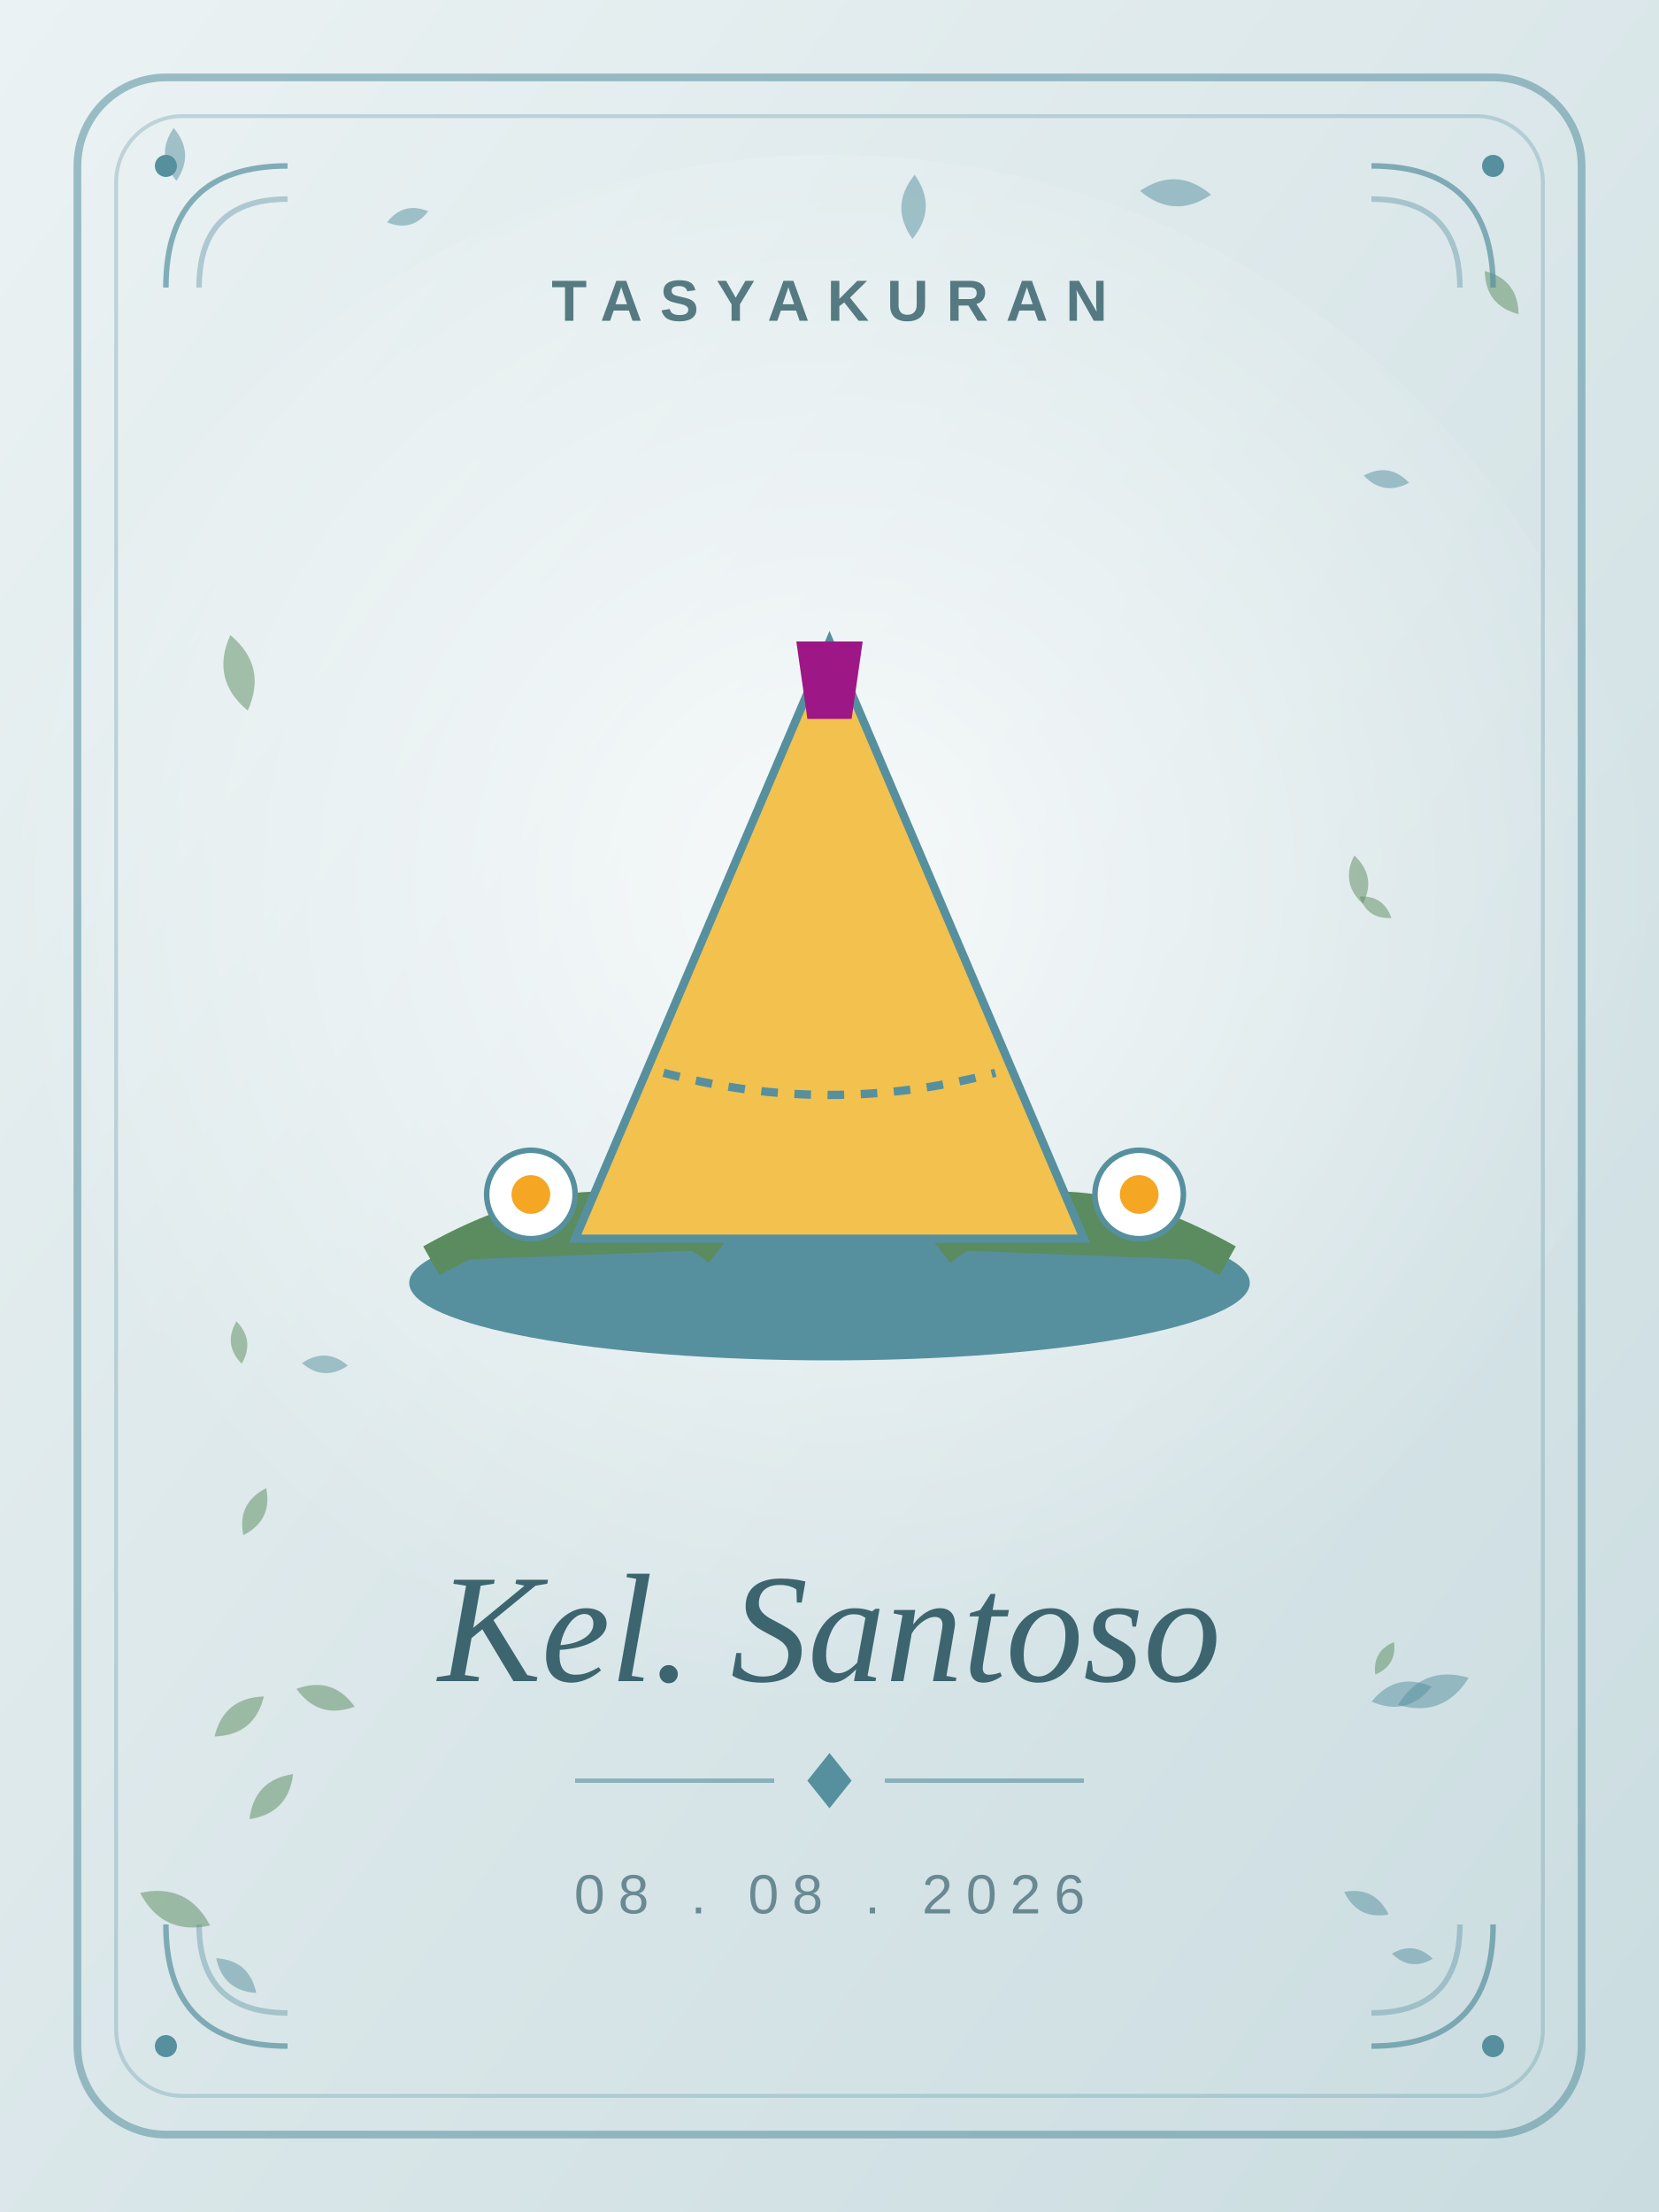
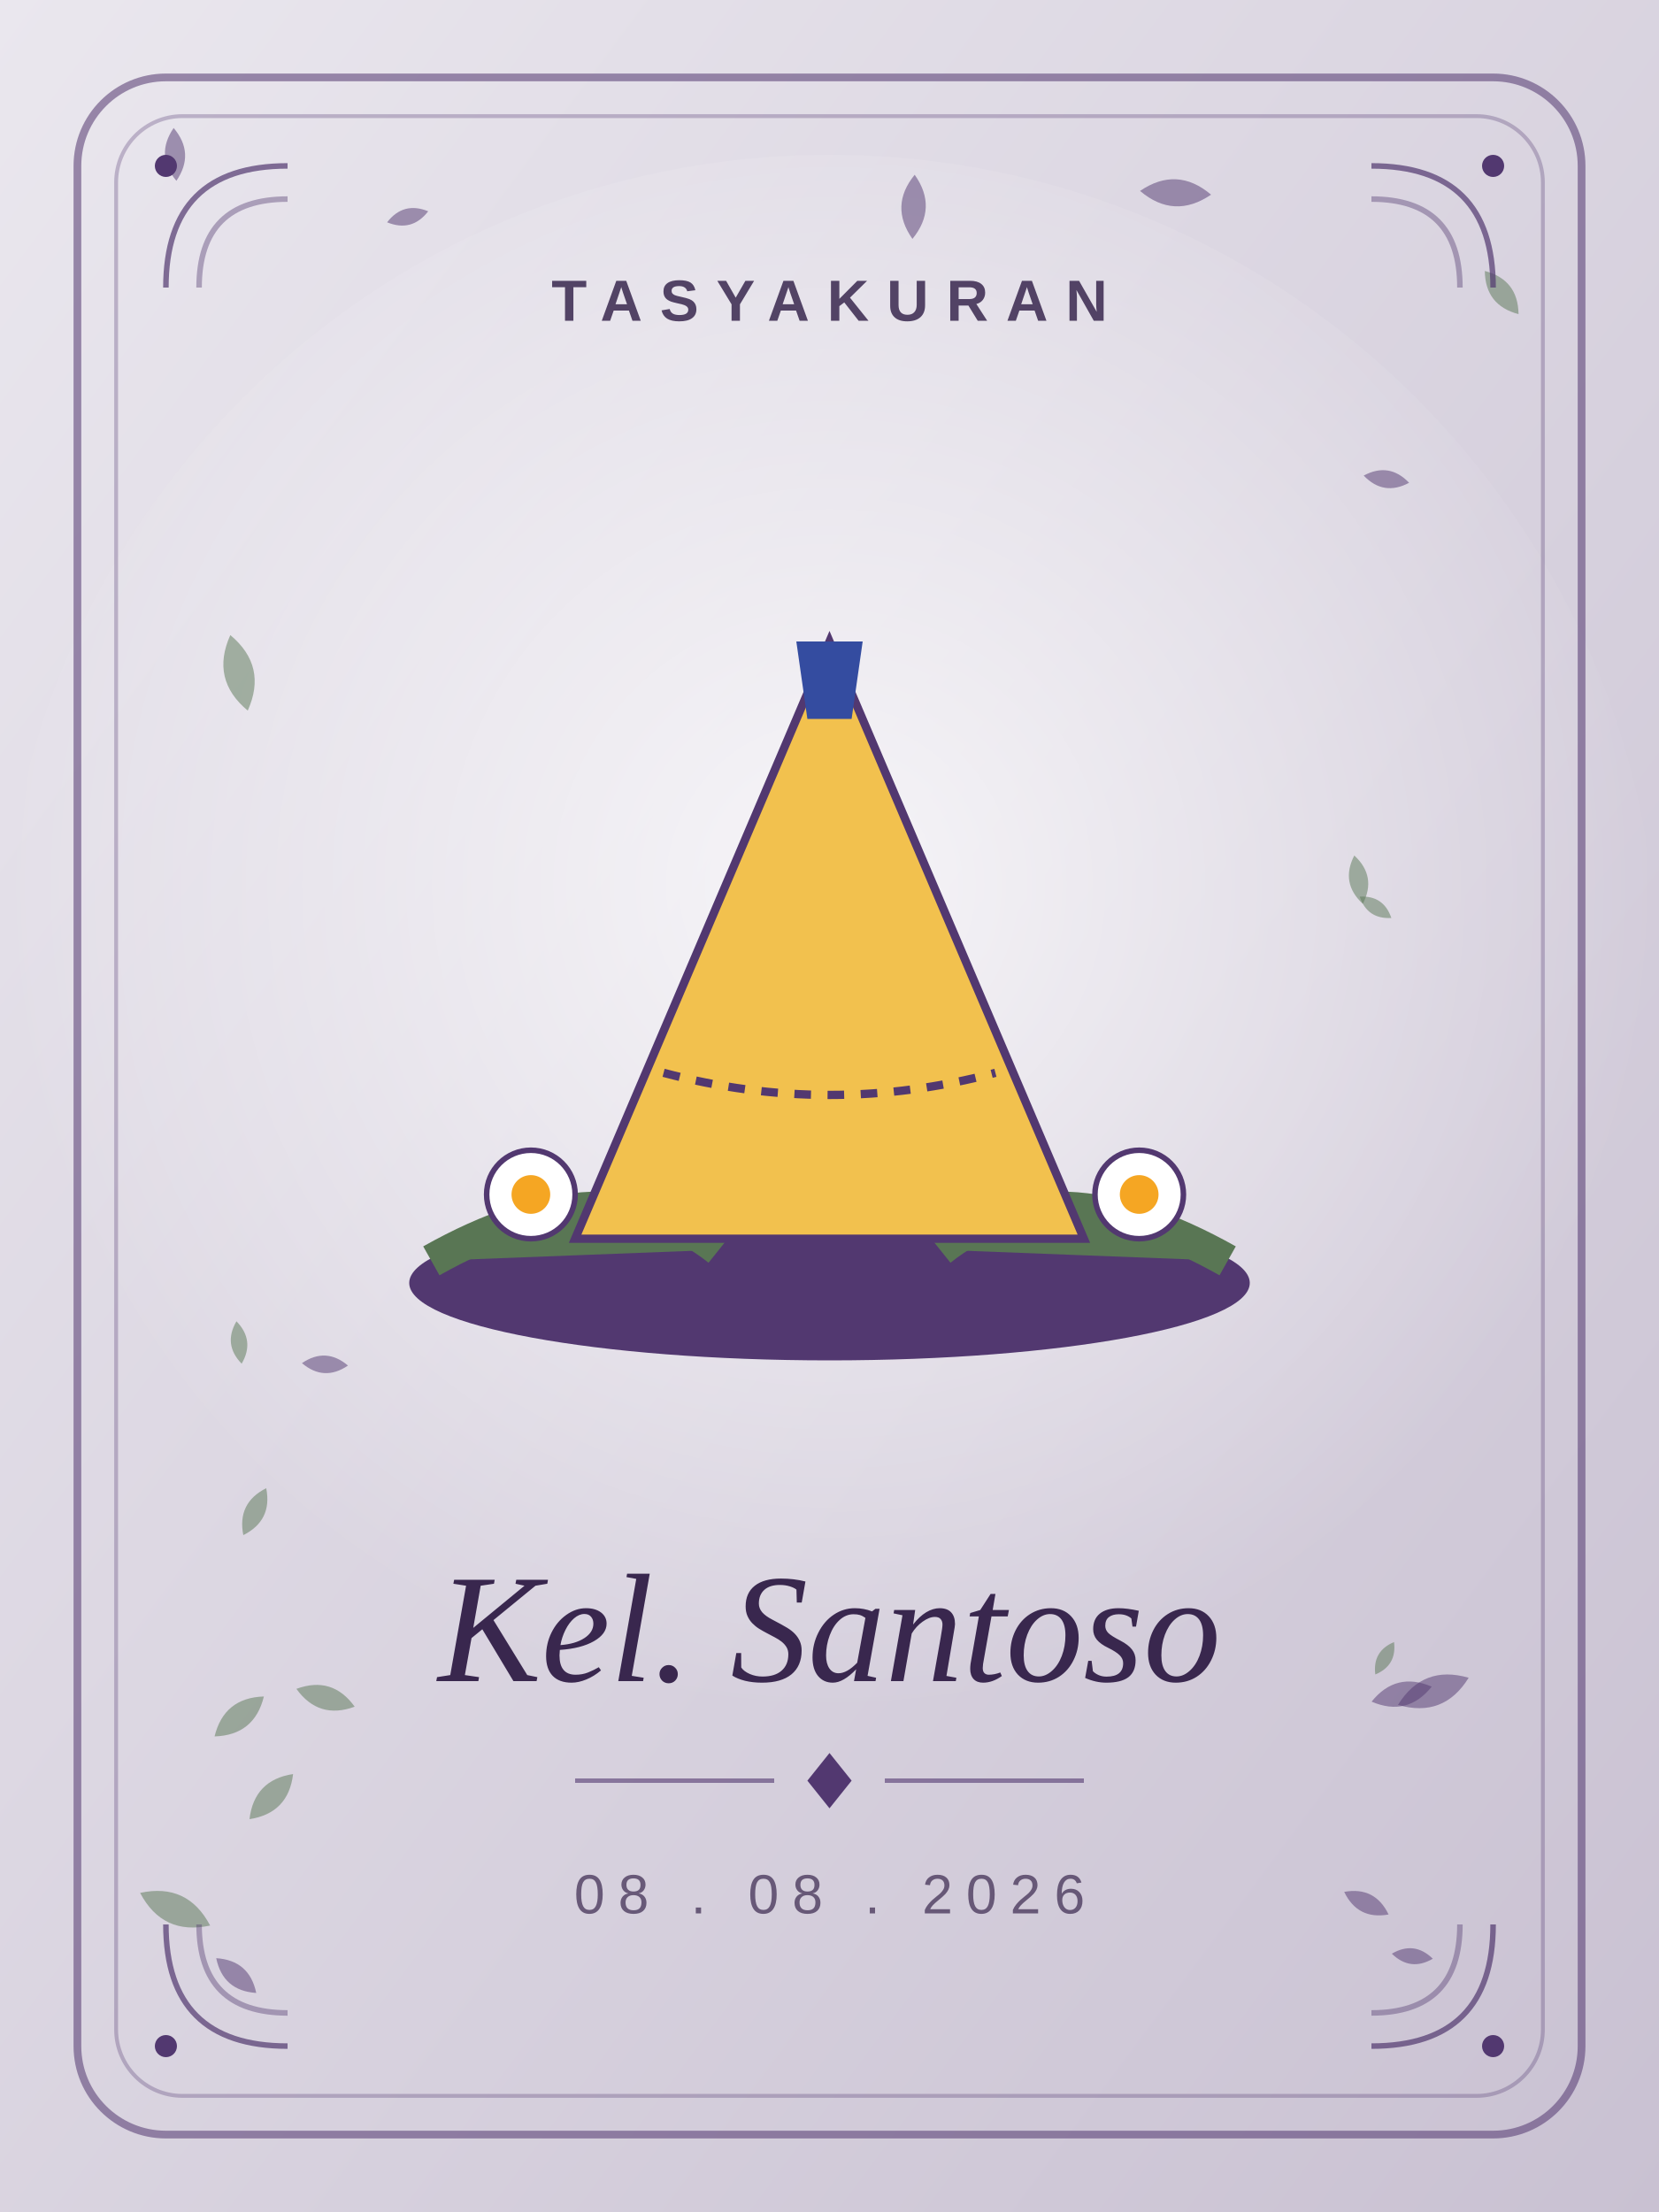
<svg xmlns="http://www.w3.org/2000/svg" viewBox="0 0 300 400" width="600" height="800">
  <defs>
    <linearGradient id="bg" x1="0" y1="0" x2="1" y2="1">
-       <stop offset="0" stop-color="#ebf2f3" />
-       <stop offset="1" stop-color="#cadce0" />
+       <stop offset="0" stop-color="#eae7ee" />
+       <stop offset="1" stop-color="#c9c1d2" />
    </linearGradient>
    <radialGradient id="glow" cx="0.5" cy="0.44" r="0.5">
      <stop offset="0" stop-color="#ffffff" stop-opacity="0.75" />
      <stop offset="1" stop-color="#ffffff" stop-opacity="0" />
    </radialGradient>
  </defs>
  <rect width="300" height="400" fill="url(#bg)" />
  <circle cx="150" cy="178" r="150" fill="url(#glow)" />
  <g>
-     <path d="M0 0 Q3.638 -4.787 0 -9.574 Q-3.638 -4.787 0 0 Z" fill="#56909e" fill-opacity="0.5" transform="translate(31.9 32.7) rotate(357)" />
-     <path d="M0 0 Q5.326 -7.007 0 -14.015 Q-5.326 -7.007 0 0 Z" fill="#5a8c5f" fill-opacity="0.5" transform="translate(44.8 128.5) rotate(347)" />
-     <path d="M0 0 Q3.168 -4.168 0 -8.336 Q-3.168 -4.168 0 0 Z" fill="#56909e" fill-opacity="0.5" transform="translate(54.6 246.5) rotate(93)" />
-     <path d="M0 0 Q3.765 -4.953 0 -9.907 Q-3.765 -4.953 0 0 Z" fill="#5a8c5f" fill-opacity="0.5" transform="translate(268.5 49) rotate(142)" />
-     <path d="M0 0 Q4.41 -5.802 0 -11.604 Q-4.41 -5.802 0 0 Z" fill="#56909e" fill-opacity="0.5" transform="translate(165 43.2) rotate(2)" />
-     <path d="M0 0 Q4.312 -5.673 0 -11.346 Q-4.312 -5.673 0 0 Z" fill="#5a8c5f" fill-opacity="0.5" transform="translate(53 320.8) rotate(224)" />
-     <path d="M0 0 Q5.203 -6.846 0 -13.692 Q-5.203 -6.846 0 0 Z" fill="#56909e" fill-opacity="0.5" transform="translate(252.8 308.3) rotate(69)" />
-     <path d="M0 0 Q3.374 -4.44 0 -8.879 Q-3.374 -4.44 0 0 Z" fill="#5a8c5f" fill-opacity="0.5" transform="translate(244.9 154.7) rotate(170)" />
-     <path d="M0 0 Q3.643 -4.794 0 -9.587 Q-3.643 -4.794 0 0 Z" fill="#56909e" fill-opacity="0.5" transform="translate(39.1 354.1) rotate(131)" />
-     <path d="M0 0 Q4.187 -5.51 0 -11.02 Q-4.187 -5.51 0 0 Z" fill="#5a8c5f" fill-opacity="0.5" transform="translate(53.6 305.4) rotate(107)" />
-     <path d="M0 0 Q4.258 -5.602 0 -11.204 Q-4.258 -5.602 0 0 Z" fill="#56909e" fill-opacity="0.5" transform="translate(258.9 305) rotate(256)" />
-     <path d="M0 0 Q2.623 -3.451 0 -6.903 Q-2.623 -3.451 0 0 Z" fill="#5a8c5f" fill-opacity="0.5" transform="translate(251.6 166) rotate(304)" />
-     <path d="M0 0 Q4.888 -6.431 0 -12.862 Q-4.888 -6.431 0 0 Z" fill="#56909e" fill-opacity="0.5" transform="translate(219 35.2) rotate(273)" />
-     <path d="M0 0 Q2.572 -3.385 0 -6.77 Q-2.572 -3.385 0 0 Z" fill="#5a8c5f" fill-opacity="0.5" transform="translate(248.7 302.8) rotate(30)" />
-     <path d="M0 0 Q3.424 -4.505 0 -9.01 Q-3.424 -4.505 0 0 Z" fill="#56909e" fill-opacity="0.5" transform="translate(251.1 346.2) rotate(297)" />
-     <path d="M0 0 Q2.936 -3.863 0 -7.726 Q-2.936 -3.863 0 0 Z" fill="#5a8c5f" fill-opacity="0.5" transform="translate(43.7 246.6) rotate(353)" />
-     <path d="M0 0 Q3.159 -4.157 0 -8.313 Q-3.159 -4.157 0 0 Z" fill="#56909e" fill-opacity="0.5" transform="translate(246.6 86) rotate(99)" />
-     <path d="M0 0 Q4.361 -5.738 0 -11.477 Q-4.361 -5.738 0 0 Z" fill="#5a8c5f" fill-opacity="0.5" transform="translate(38.8 314) rotate(51)" />
-     <path d="M0 0 Q2.924 -3.848 0 -7.696 Q-2.924 -3.848 0 0 Z" fill="#56909e" fill-opacity="0.5" transform="translate(70 40.2) rotate(75)" />
-     <path d="M0 0 Q3.589 -4.722 0 -9.444 Q-3.589 -4.722 0 0 Z" fill="#5a8c5f" fill-opacity="0.5" transform="translate(44 277.6) rotate(26)" />
-     <path d="M0 0 Q2.837 -3.733 0 -7.467 Q-2.837 -3.733 0 0 Z" fill="#56909e" fill-opacity="0.5" transform="translate(259.1 354.2) rotate(277)" />
-     <path d="M0 0 Q5.309 -6.986 0 -13.972 Q-5.309 -6.986 0 0 Z" fill="#5a8c5f" fill-opacity="0.5" transform="translate(38 348.2) rotate(295)" />
+     <path d="M0 0 Q3.638 -4.787 0 -9.574 Q-3.638 -4.787 0 0 Z" fill="#523870" fill-opacity="0.5" transform="translate(31.9 32.7) rotate(357)" />
+     <path d="M0 0 Q5.326 -7.007 0 -14.015 Q-5.326 -7.007 0 0 Z" fill="#597654" fill-opacity="0.5" transform="translate(44.8 128.5) rotate(347)" />
+     <path d="M0 0 Q3.168 -4.168 0 -8.336 Q-3.168 -4.168 0 0 Z" fill="#523870" fill-opacity="0.5" transform="translate(54.6 246.5) rotate(93)" />
+     <path d="M0 0 Q3.765 -4.953 0 -9.907 Q-3.765 -4.953 0 0 Z" fill="#597654" fill-opacity="0.5" transform="translate(268.5 49) rotate(142)" />
+     <path d="M0 0 Q4.41 -5.802 0 -11.604 Q-4.41 -5.802 0 0 Z" fill="#523870" fill-opacity="0.5" transform="translate(165 43.2) rotate(2)" />
+     <path d="M0 0 Q4.312 -5.673 0 -11.346 Q-4.312 -5.673 0 0 Z" fill="#597654" fill-opacity="0.5" transform="translate(53 320.8) rotate(224)" />
+     <path d="M0 0 Q5.203 -6.846 0 -13.692 Q-5.203 -6.846 0 0 Z" fill="#523870" fill-opacity="0.5" transform="translate(252.8 308.3) rotate(69)" />
+     <path d="M0 0 Q3.374 -4.44 0 -8.879 Q-3.374 -4.44 0 0 Z" fill="#597654" fill-opacity="0.5" transform="translate(244.9 154.7) rotate(170)" />
+     <path d="M0 0 Q3.643 -4.794 0 -9.587 Q-3.643 -4.794 0 0 Z" fill="#523870" fill-opacity="0.5" transform="translate(39.1 354.1) rotate(131)" />
+     <path d="M0 0 Q4.187 -5.51 0 -11.02 Q-4.187 -5.51 0 0 Z" fill="#597654" fill-opacity="0.5" transform="translate(53.6 305.4) rotate(107)" />
+     <path d="M0 0 Q4.258 -5.602 0 -11.204 Q-4.258 -5.602 0 0 Z" fill="#523870" fill-opacity="0.5" transform="translate(258.9 305) rotate(256)" />
+     <path d="M0 0 Q2.623 -3.451 0 -6.903 Q-2.623 -3.451 0 0 Z" fill="#597654" fill-opacity="0.5" transform="translate(251.6 166) rotate(304)" />
+     <path d="M0 0 Q4.888 -6.431 0 -12.862 Q-4.888 -6.431 0 0 Z" fill="#523870" fill-opacity="0.5" transform="translate(219 35.2) rotate(273)" />
+     <path d="M0 0 Q2.572 -3.385 0 -6.77 Q-2.572 -3.385 0 0 Z" fill="#597654" fill-opacity="0.5" transform="translate(248.7 302.8) rotate(30)" />
+     <path d="M0 0 Q3.424 -4.505 0 -9.01 Q-3.424 -4.505 0 0 Z" fill="#523870" fill-opacity="0.5" transform="translate(251.1 346.2) rotate(297)" />
+     <path d="M0 0 Q2.936 -3.863 0 -7.726 Q-2.936 -3.863 0 0 Z" fill="#597654" fill-opacity="0.5" transform="translate(43.7 246.6) rotate(353)" />
+     <path d="M0 0 Q3.159 -4.157 0 -8.313 Q-3.159 -4.157 0 0 Z" fill="#523870" fill-opacity="0.5" transform="translate(246.6 86) rotate(99)" />
+     <path d="M0 0 Q4.361 -5.738 0 -11.477 Q-4.361 -5.738 0 0 Z" fill="#597654" fill-opacity="0.5" transform="translate(38.8 314) rotate(51)" />
+     <path d="M0 0 Q2.924 -3.848 0 -7.696 Q-2.924 -3.848 0 0 Z" fill="#523870" fill-opacity="0.5" transform="translate(70 40.2) rotate(75)" />
+     <path d="M0 0 Q3.589 -4.722 0 -9.444 Q-3.589 -4.722 0 0 Z" fill="#597654" fill-opacity="0.5" transform="translate(44 277.6) rotate(26)" />
+     <path d="M0 0 Q2.837 -3.733 0 -7.467 Q-2.837 -3.733 0 0 Z" fill="#523870" fill-opacity="0.5" transform="translate(259.1 354.2) rotate(277)" />
+     <path d="M0 0 Q5.309 -6.986 0 -13.972 Q-5.309 -6.986 0 0 Z" fill="#597654" fill-opacity="0.5" transform="translate(38 348.2) rotate(295)" />
  </g>
-   <rect x="14" y="14" width="272" height="372" rx="16" fill="none" stroke="#56909e" stroke-opacity="0.55" stroke-width="1.4" />
-   <rect x="21" y="21" width="258" height="358" rx="12" fill="none" stroke="#56909e" stroke-opacity="0.3" stroke-width="0.7" />
-   <g transform="translate(30 30) rotate(0)" fill="none" stroke="#56909e" stroke-width="1" stroke-opacity="0.7">
+   <rect x="14" y="14" width="272" height="372" rx="16" fill="none" stroke="#523870" stroke-opacity="0.55" stroke-width="1.4" />
+   <rect x="21" y="21" width="258" height="358" rx="12" fill="none" stroke="#523870" stroke-opacity="0.3" stroke-width="0.7" />
+   <g transform="translate(30 30) rotate(0)" fill="none" stroke="#523870" stroke-width="1" stroke-opacity="0.7">
    <path d="M0 22 Q0 0 22 0" />
    <path d="M6 22 Q6 6 22 6" stroke-opacity="0.4" />
-     <circle cx="0" cy="0" r="2" fill="#56909e" stroke="none" />
+     <circle cx="0" cy="0" r="2" fill="#523870" stroke="none" />
  </g>
-   <g transform="translate(270 30) rotate(90)" fill="none" stroke="#56909e" stroke-width="1" stroke-opacity="0.7">
+   <g transform="translate(270 30) rotate(90)" fill="none" stroke="#523870" stroke-width="1" stroke-opacity="0.7">
    <path d="M0 22 Q0 0 22 0" />
    <path d="M6 22 Q6 6 22 6" stroke-opacity="0.4" />
-     <circle cx="0" cy="0" r="2" fill="#56909e" stroke="none" />
+     <circle cx="0" cy="0" r="2" fill="#523870" stroke="none" />
  </g>
-   <g transform="translate(270 370) rotate(180)" fill="none" stroke="#56909e" stroke-width="1" stroke-opacity="0.7">
+   <g transform="translate(270 370) rotate(180)" fill="none" stroke="#523870" stroke-width="1" stroke-opacity="0.7">
    <path d="M0 22 Q0 0 22 0" />
    <path d="M6 22 Q6 6 22 6" stroke-opacity="0.4" />
-     <circle cx="0" cy="0" r="2" fill="#56909e" stroke="none" />
+     <circle cx="0" cy="0" r="2" fill="#523870" stroke="none" />
  </g>
-   <g transform="translate(30 370) rotate(270)" fill="none" stroke="#56909e" stroke-width="1" stroke-opacity="0.7">
+   <g transform="translate(30 370) rotate(270)" fill="none" stroke="#523870" stroke-width="1" stroke-opacity="0.7">
    <path d="M0 22 Q0 0 22 0" />
    <path d="M6 22 Q6 6 22 6" stroke-opacity="0.4" />
-     <circle cx="0" cy="0" r="2" fill="#56909e" stroke="none" />
+     <circle cx="0" cy="0" r="2" fill="#523870" stroke="none" />
  </g>
-   <text x="150" y="58" text-anchor="middle" font-family="'Helvetica Neue', Arial, sans-serif" font-size="10.5" font-weight="600" letter-spacing="3.2" fill="#3c656f" fill-opacity="0.85">TASYAKURAN</text>
+   <text x="150" y="58" text-anchor="middle" font-family="'Helvetica Neue', Arial, sans-serif" font-size="10.5" font-weight="600" letter-spacing="3.2" fill="#39274e" fill-opacity="0.85">TASYAKURAN</text>
  <g transform="translate(150 180)">
-     <ellipse cx="0" cy="52" rx="76" ry="14" fill="#56909e" />
-     <path d="M-72 48 Q-40 30 -20 46 M72 48 Q40 30 20 46" fill="#5a8c5f" stroke="#5a8c5f" stroke-width="6" />
-     <path d="M0 -64 L46 44 L-46 44 Z" fill="#f2c14e" stroke="#56909e" stroke-width="1.5" />
-     <path d="M-6 -64 L6 -64 L4 -50 L-4 -50 Z" fill="#9e1786" />
-     <circle cx="-54" cy="36" r="8" fill="#ffffff" stroke="#56909e" />
+     <ellipse cx="0" cy="52" rx="76" ry="14" fill="#523870" />
+     <path d="M-72 48 Q-40 30 -20 46 M72 48 Q40 30 20 46" fill="#597654" stroke="#597654" stroke-width="6" />
+     <path d="M0 -64 L46 44 L-46 44 Z" fill="#f2c14e" stroke="#523870" stroke-width="1.5" />
+     <path d="M-6 -64 L6 -64 L4 -50 L-4 -50 Z" fill="#344ca0" />
+     <circle cx="-54" cy="36" r="8" fill="#ffffff" stroke="#523870" />
    <circle cx="-54" cy="36" r="3.5" fill="#f5a623" />
-     <circle cx="56" cy="36" r="8" fill="#ffffff" stroke="#56909e" />
+     <circle cx="56" cy="36" r="8" fill="#ffffff" stroke="#523870" />
    <circle cx="56" cy="36" r="3.5" fill="#f5a623" />
-     <path d="M-30 14 Q0 22 30 14" fill="none" stroke="#56909e" stroke-width="1.5" stroke-dasharray="3 3" />
+     <path d="M-30 14 Q0 22 30 14" fill="none" stroke="#523870" stroke-width="1.5" stroke-dasharray="3 3" />
  </g>
-   <text x="150" y="304" text-anchor="middle" font-family="Georgia, 'Times New Roman', serif" font-style="italic" font-size="28" fill="#3c656f">Kel. Santoso</text>
-   <g fill="#56909e" stroke="#56909e">
+   <text x="150" y="304" text-anchor="middle" font-family="Georgia, 'Times New Roman', serif" font-style="italic" font-size="28" fill="#39274e">Kel. Santoso</text>
+   <g fill="#523870" stroke="#523870">
    <line x1="104" y1="322" x2="140" y2="322" stroke-width="0.8" stroke-opacity="0.6" />
    <line x1="160" y1="322" x2="196" y2="322" stroke-width="0.8" stroke-opacity="0.6" />
    <path d="M150 317 L154 322 L150 327 L146 322 Z" stroke="none" />
  </g>
-   <text x="150" y="346" text-anchor="middle" font-family="'Helvetica Neue', Arial, sans-serif" font-size="10" letter-spacing="2.4" fill="#3c656f" fill-opacity="0.7">08 . 08 . 2026</text>
+   <text x="150" y="346" text-anchor="middle" font-family="'Helvetica Neue', Arial, sans-serif" font-size="10" letter-spacing="2.4" fill="#39274e" fill-opacity="0.7">08 . 08 . 2026</text>
</svg>
